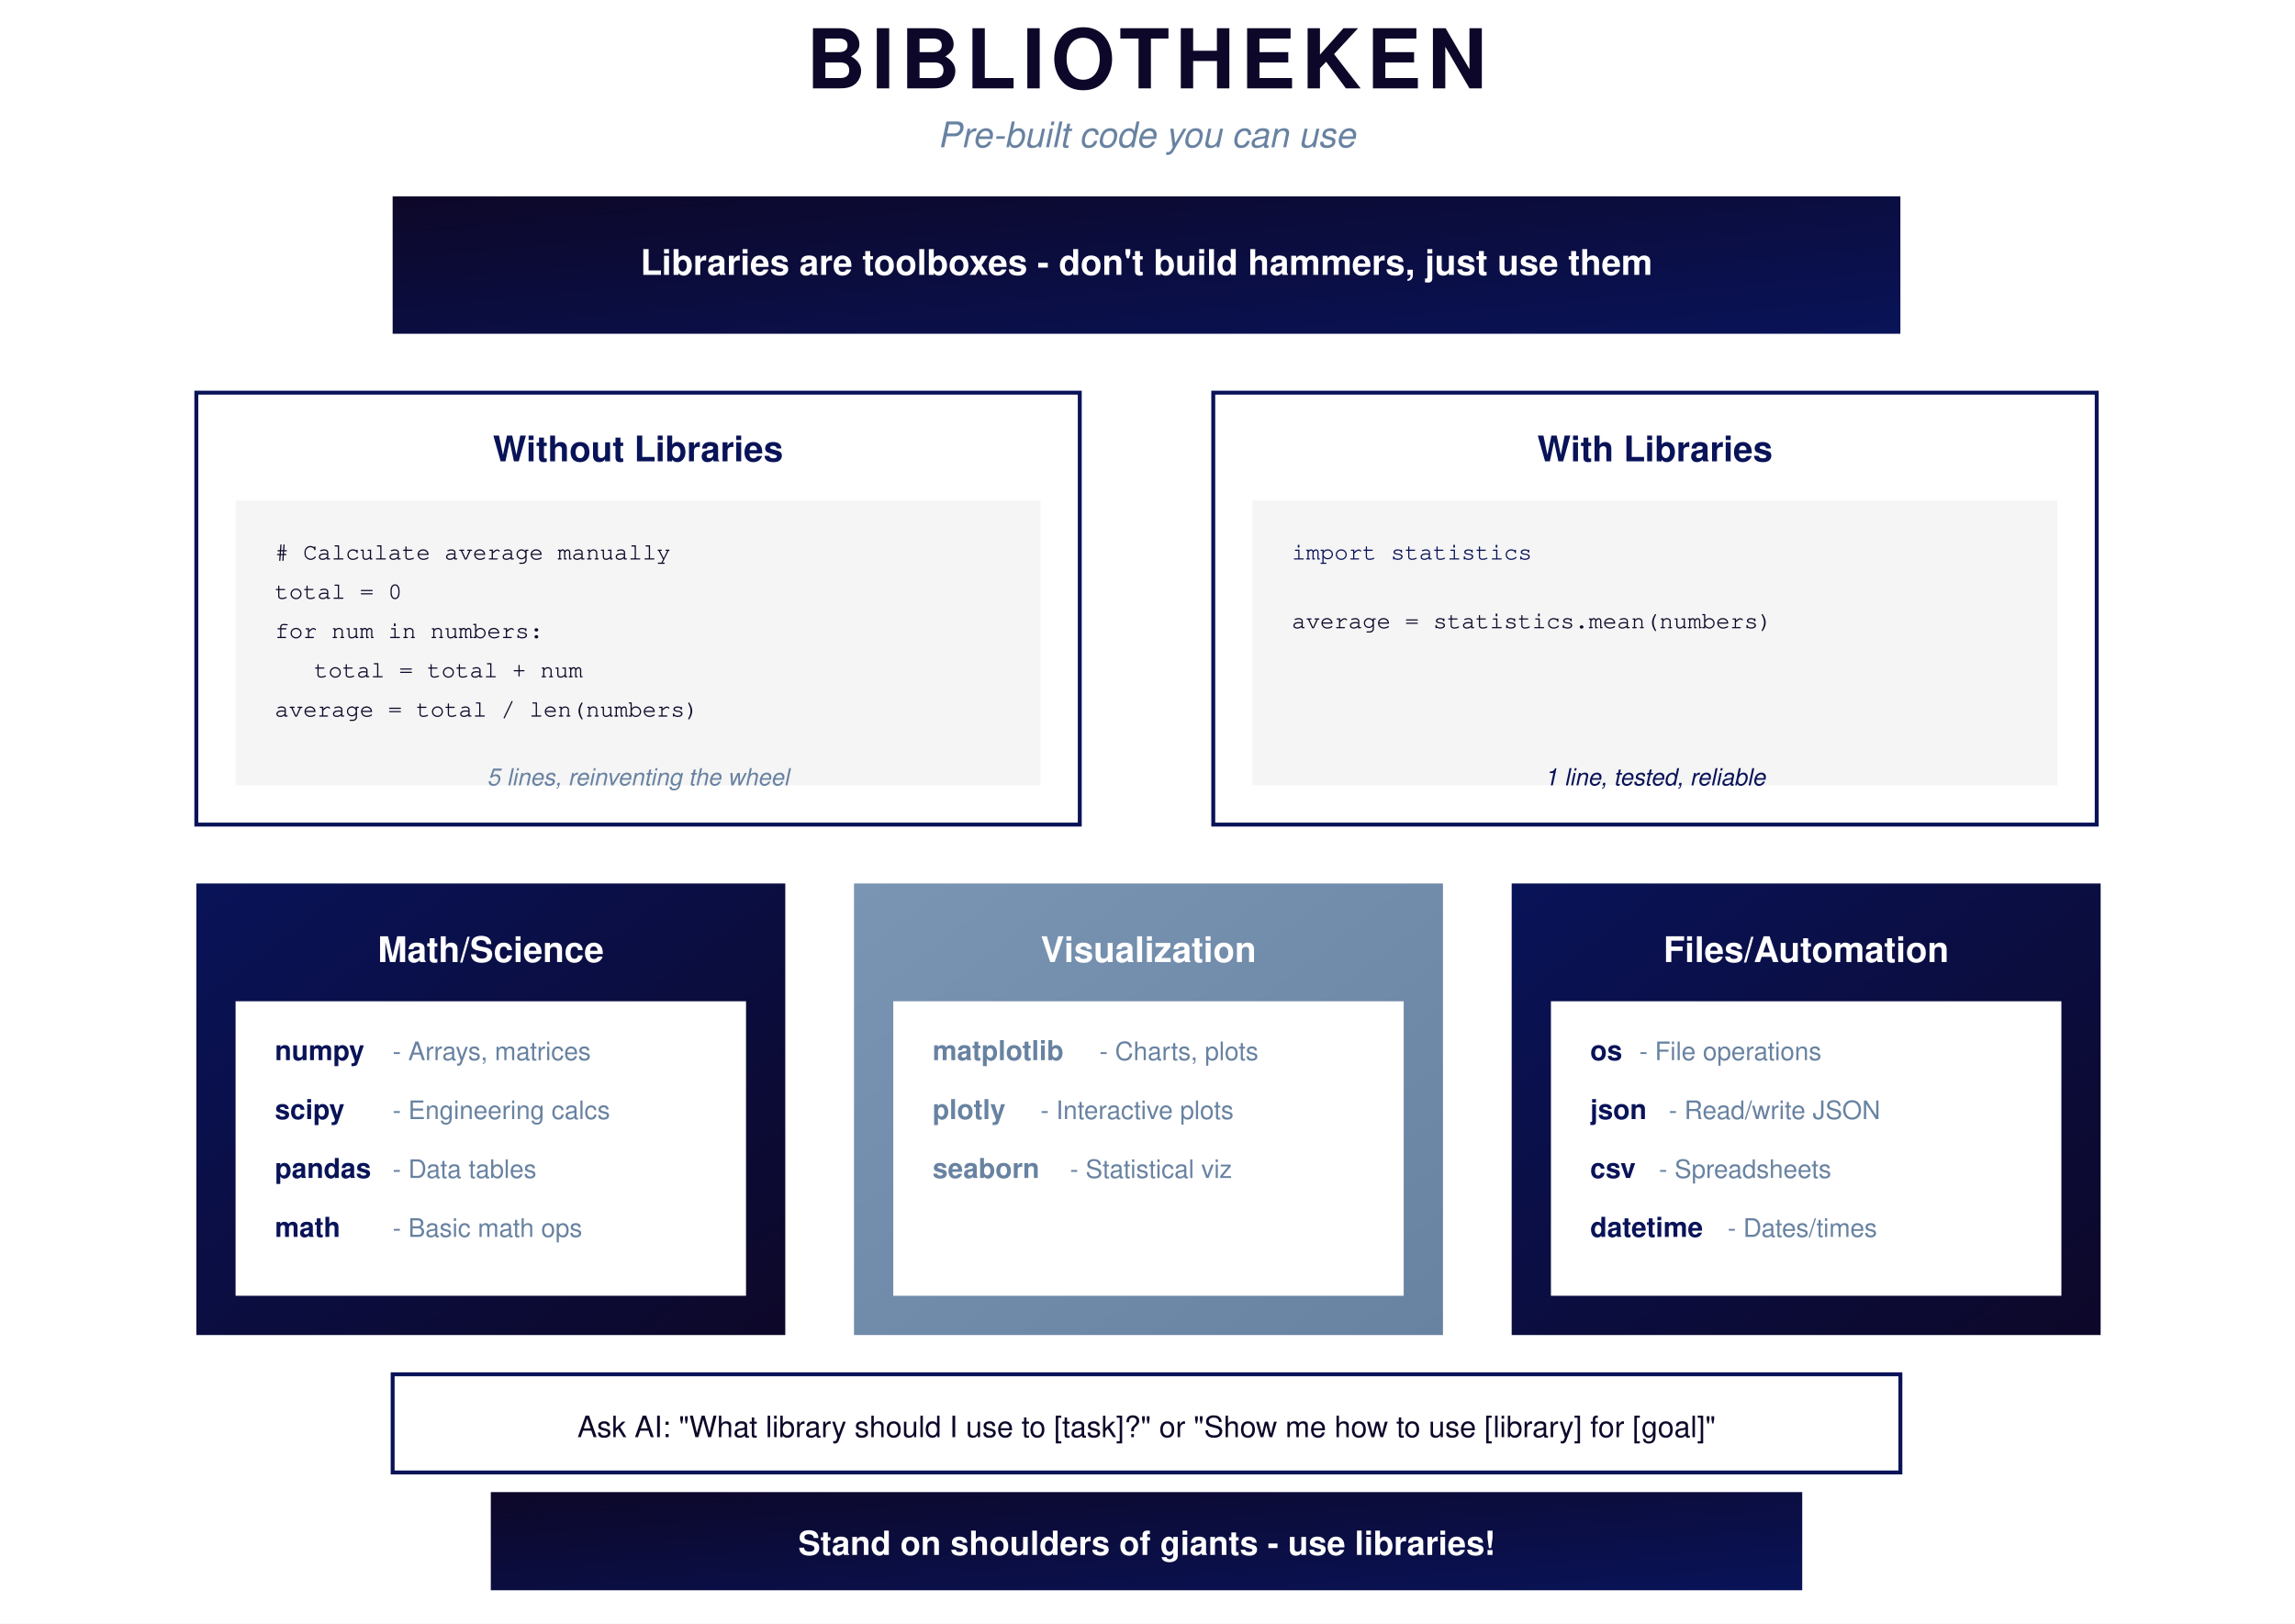
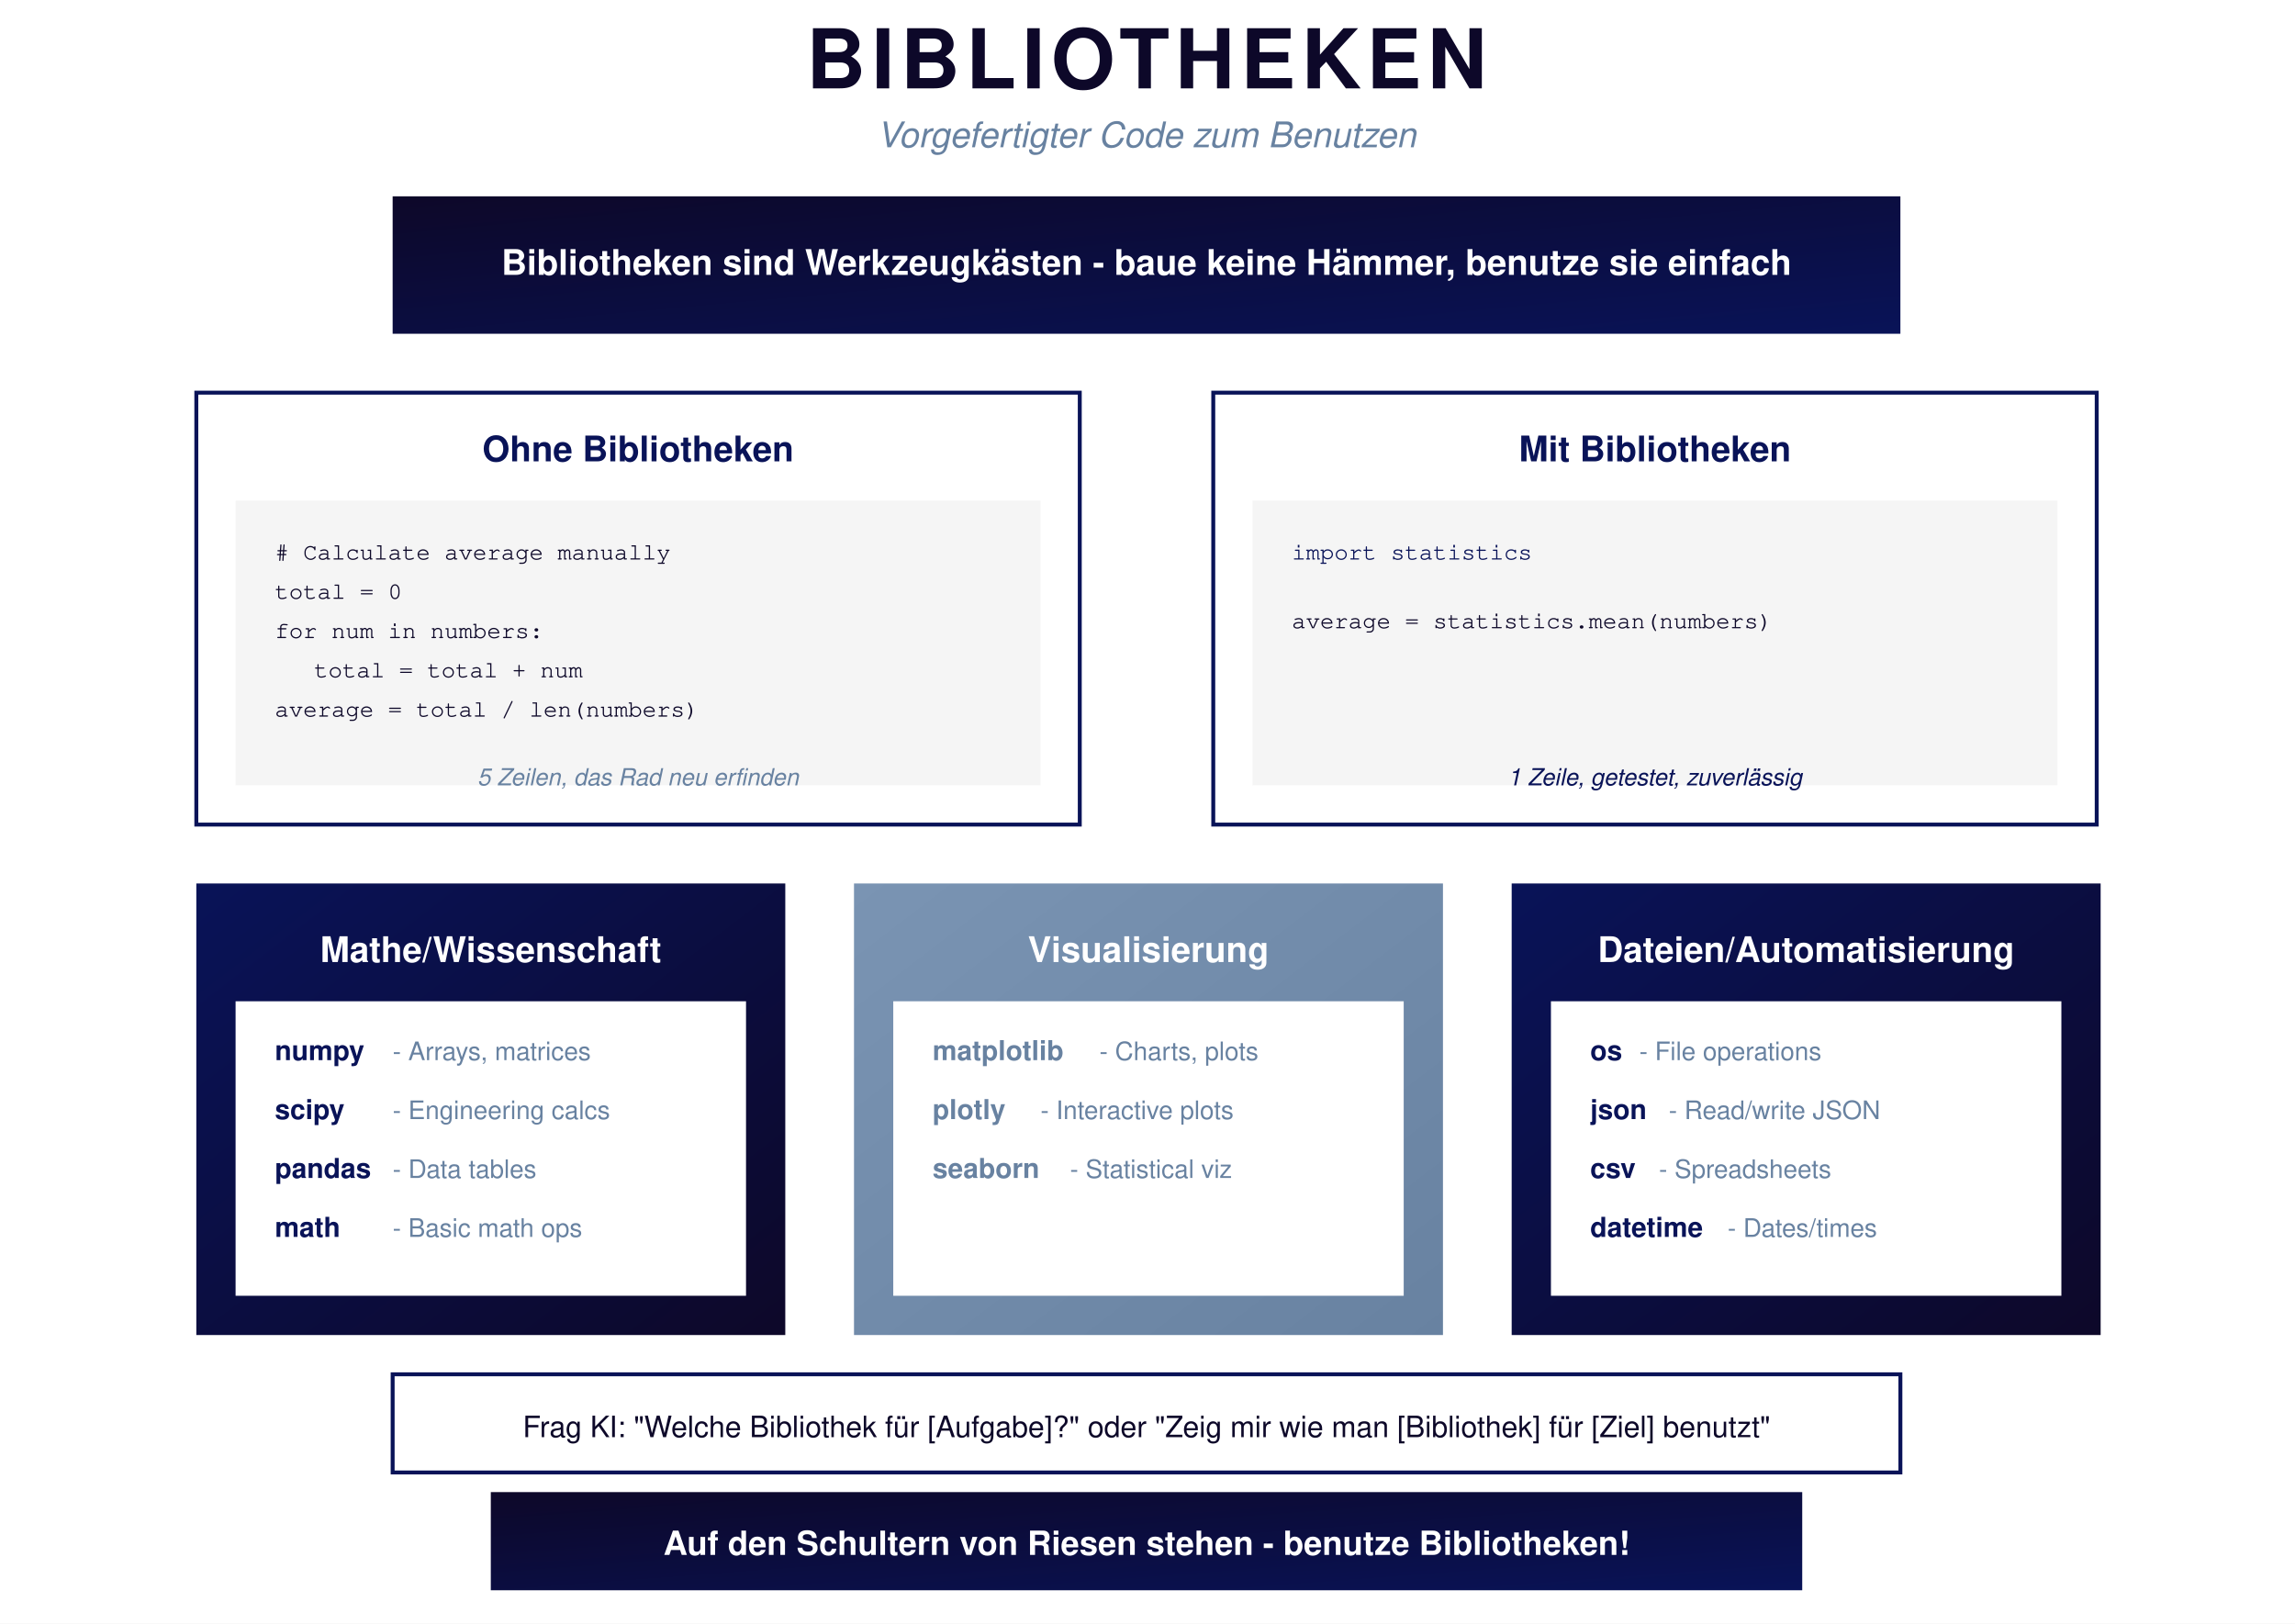
<svg xmlns="http://www.w3.org/2000/svg" viewBox="0 0 1169 827" width="1169" height="827">
  <defs>
    <linearGradient id="goodGreen" x1="0%" y1="0%" x2="100%" y2="100%">
      <stop offset="0%" style="stop-color:#0a7c42" />
      <stop offset="100%" style="stop-color:#065a2f" />
    </linearGradient>
    <linearGradient id="badRed" x1="0%" y1="0%" x2="100%" y2="100%">
      <stop offset="0%" style="stop-color:#b60002" />
      <stop offset="100%" style="stop-color:#690308" />
    </linearGradient>
    <linearGradient id="deepBlue" x1="0%" y1="0%" x2="100%" y2="100%">
      <stop offset="0%" style="stop-color:#091358" />
      <stop offset="100%" style="stop-color:#0d0829" />
    </linearGradient>
    <linearGradient id="aiPurple" x1="0%" y1="0%" x2="100%" y2="100%">
      <stop offset="0%" style="stop-color:#6b21a8" />
      <stop offset="100%" style="stop-color:#4c1d6d" />
    </linearGradient>
    <linearGradient id="steelBlue" x1="0%" y1="0%" x2="100%" y2="100%">
      <stop offset="0%" style="stop-color:#7a94b3" />
      <stop offset="100%" style="stop-color:#6882a1" />
    </linearGradient>
    <linearGradient id="darkNavy" x1="0%" y1="0%" x2="100%" y2="100%">
      <stop offset="0%" style="stop-color:#0d0829" />
      <stop offset="100%" style="stop-color:#091358" />
    </linearGradient>
  </defs>
  <rect width="1169" height="827" fill="#ffffff" />
  <text x="584" y="45" font-family="Helvetica, Arial, sans-serif" font-size="42" font-weight="bold" fill="#0d0829" text-anchor="middle" letter-spacing="3">BIBLIOTHEKEN</text>
-   <text x="584" y="75" font-family="Helvetica, Arial, sans-serif" font-size="18" fill="#6882a1" text-anchor="middle" font-style="italic">Pre-built code you can use</text>
+   <text x="584" y="75" font-family="Helvetica, Arial, sans-serif" font-size="18" fill="#6882a1" text-anchor="middle" font-style="italic">Vorgefertigter Code zum Benutzen</text>
  <rect x="200" y="100" width="768" height="70" fill="url(#darkNavy)" />
-   <text x="584" y="140" font-family="Helvetica, Arial, sans-serif" font-size="18" font-weight="bold" fill="#ffffff" text-anchor="middle">Libraries are toolboxes - don't build hammers, just use them</text>
+   <text x="584" y="140" font-family="Helvetica, Arial, sans-serif" font-size="18" font-weight="bold" fill="#ffffff" text-anchor="middle">Bibliotheken sind Werkzeugkästen - baue keine Hämmer, benutze sie einfach</text>
  <rect x="100" y="200" width="450" height="220" fill="#ffffff" stroke="#091358" stroke-width="2" />
-   <text x="325" y="235" font-family="Helvetica, Arial, sans-serif" font-size="18" font-weight="bold" fill="#091358" text-anchor="middle">Without Libraries</text>
+   <text x="325" y="235" font-family="Helvetica, Arial, sans-serif" font-size="18" font-weight="bold" fill="#091358" text-anchor="middle">Ohne Bibliotheken</text>
  <rect x="120" y="255" width="410" height="145" fill="#f5f5f5" />
  <text x="140" y="285" font-family="Courier, monospace" font-size="12" fill="#0d0829"># Calculate average manually</text>
  <text x="140" y="305" font-family="Courier, monospace" font-size="12" fill="#0d0829">total = 0</text>
  <text x="140" y="325" font-family="Courier, monospace" font-size="12" fill="#0d0829">for num in numbers:</text>
  <text x="160" y="345" font-family="Courier, monospace" font-size="12" fill="#0d0829">total = total + num</text>
  <text x="140" y="365" font-family="Courier, monospace" font-size="12" fill="#0d0829">average = total / len(numbers)</text>
-   <text x="325" y="400" font-family="Helvetica, Arial, sans-serif" font-size="12" fill="#6882a1" text-anchor="middle" font-style="italic">5 lines, reinventing the wheel</text>
+   <text x="325" y="400" font-family="Helvetica, Arial, sans-serif" font-size="12" fill="#6882a1" text-anchor="middle" font-style="italic">5 Zeilen, das Rad neu erfinden</text>
  <rect x="618" y="200" width="450" height="220" fill="#ffffff" stroke="#091358" stroke-width="2" />
-   <text x="843" y="235" font-family="Helvetica, Arial, sans-serif" font-size="18" font-weight="bold" fill="#091358" text-anchor="middle">With Libraries</text>
+   <text x="843" y="235" font-family="Helvetica, Arial, sans-serif" font-size="18" font-weight="bold" fill="#091358" text-anchor="middle">Mit Bibliotheken</text>
  <rect x="638" y="255" width="410" height="145" fill="#f5f5f5" />
  <text x="658" y="285" font-family="Courier, monospace" font-size="12" fill="#091358">import statistics</text>
  <text x="658" y="320" font-family="Courier, monospace" font-size="12" fill="#0d0829">average = statistics.mean(numbers)</text>
-   <text x="843" y="400" font-family="Helvetica, Arial, sans-serif" font-size="12" fill="#091358" text-anchor="middle" font-style="italic">1 line, tested, reliable</text>
+   <text x="843" y="400" font-family="Helvetica, Arial, sans-serif" font-size="12" fill="#091358" text-anchor="middle" font-style="italic">1 Zeile, getestet, zuverlässig</text>
  <rect x="100" y="450" width="300" height="230" fill="url(#deepBlue)" />
-   <text x="250" y="490" font-family="Helvetica, Arial, sans-serif" font-size="18" font-weight="bold" fill="#ffffff" text-anchor="middle">Math/Science</text>
+   <text x="250" y="490" font-family="Helvetica, Arial, sans-serif" font-size="18" font-weight="bold" fill="#ffffff" text-anchor="middle">Mathe/Wissenschaft</text>
  <rect x="120" y="510" width="260" height="150" fill="#ffffff" />
  <text x="140" y="540" font-family="Helvetica, Arial, sans-serif" font-size="14" fill="#091358" font-weight="bold">numpy</text>
  <text x="200" y="540" font-family="Helvetica, Arial, sans-serif" font-size="13" fill="#6882a1">- Arrays, matrices</text>
  <text x="140" y="570" font-family="Helvetica, Arial, sans-serif" font-size="14" fill="#091358" font-weight="bold">scipy</text>
  <text x="200" y="570" font-family="Helvetica, Arial, sans-serif" font-size="13" fill="#6882a1">- Engineering calcs</text>
  <text x="140" y="600" font-family="Helvetica, Arial, sans-serif" font-size="14" fill="#091358" font-weight="bold">pandas</text>
  <text x="200" y="600" font-family="Helvetica, Arial, sans-serif" font-size="13" fill="#6882a1">- Data tables</text>
  <text x="140" y="630" font-family="Helvetica, Arial, sans-serif" font-size="14" fill="#091358" font-weight="bold">math</text>
  <text x="200" y="630" font-family="Helvetica, Arial, sans-serif" font-size="13" fill="#6882a1">- Basic math ops</text>
  <rect x="435" y="450" width="300" height="230" fill="url(#steelBlue)" />
-   <text x="585" y="490" font-family="Helvetica, Arial, sans-serif" font-size="18" font-weight="bold" fill="#ffffff" text-anchor="middle">Visualization</text>
+   <text x="585" y="490" font-family="Helvetica, Arial, sans-serif" font-size="18" font-weight="bold" fill="#ffffff" text-anchor="middle">Visualisierung</text>
  <rect x="455" y="510" width="260" height="150" fill="#ffffff" />
  <text x="475" y="540" font-family="Helvetica, Arial, sans-serif" font-size="14" fill="#6882a1" font-weight="bold">matplotlib</text>
  <text x="560" y="540" font-family="Helvetica, Arial, sans-serif" font-size="13" fill="#6882a1">- Charts, plots</text>
  <text x="475" y="570" font-family="Helvetica, Arial, sans-serif" font-size="14" fill="#6882a1" font-weight="bold">plotly</text>
  <text x="530" y="570" font-family="Helvetica, Arial, sans-serif" font-size="13" fill="#6882a1">- Interactive plots</text>
  <text x="475" y="600" font-family="Helvetica, Arial, sans-serif" font-size="14" fill="#6882a1" font-weight="bold">seaborn</text>
  <text x="545" y="600" font-family="Helvetica, Arial, sans-serif" font-size="13" fill="#6882a1">- Statistical viz</text>
  <rect x="770" y="450" width="300" height="230" fill="url(#deepBlue)" />
-   <text x="920" y="490" font-family="Helvetica, Arial, sans-serif" font-size="18" font-weight="bold" fill="#ffffff" text-anchor="middle">Files/Automation</text>
+   <text x="920" y="490" font-family="Helvetica, Arial, sans-serif" font-size="18" font-weight="bold" fill="#ffffff" text-anchor="middle">Dateien/Automatisierung</text>
  <rect x="790" y="510" width="260" height="150" fill="#ffffff" />
  <text x="810" y="540" font-family="Helvetica, Arial, sans-serif" font-size="14" fill="#091358" font-weight="bold">os</text>
  <text x="835" y="540" font-family="Helvetica, Arial, sans-serif" font-size="13" fill="#6882a1">- File operations</text>
  <text x="810" y="570" font-family="Helvetica, Arial, sans-serif" font-size="14" fill="#091358" font-weight="bold">json</text>
  <text x="850" y="570" font-family="Helvetica, Arial, sans-serif" font-size="13" fill="#6882a1">- Read/write JSON</text>
  <text x="810" y="600" font-family="Helvetica, Arial, sans-serif" font-size="14" fill="#091358" font-weight="bold">csv</text>
  <text x="845" y="600" font-family="Helvetica, Arial, sans-serif" font-size="13" fill="#6882a1">- Spreadsheets</text>
  <text x="810" y="630" font-family="Helvetica, Arial, sans-serif" font-size="14" fill="#091358" font-weight="bold">datetime</text>
  <text x="880" y="630" font-family="Helvetica, Arial, sans-serif" font-size="13" fill="#6882a1">- Dates/times</text>
  <rect x="200" y="700" width="768" height="50" fill="#ffffff" stroke="#091358" stroke-width="2" />
-   <text x="584" y="732" font-family="Helvetica, Arial, sans-serif" font-size="15" fill="#0d0829" text-anchor="middle">Ask AI: "What library should I use to [task]?" or "Show me how to use [library] for [goal]"</text>
+   <text x="584" y="732" font-family="Helvetica, Arial, sans-serif" font-size="15" fill="#0d0829" text-anchor="middle">Frag KI: "Welche Bibliothek für [Aufgabe]?" oder "Zeig mir wie man [Bibliothek] für [Ziel] benutzt"</text>
  <rect x="250" y="760" width="668" height="50" fill="url(#darkNavy)" />
-   <text x="584" y="792" font-family="Helvetica, Arial, sans-serif" font-size="17" font-weight="bold" fill="#ffffff" text-anchor="middle">Stand on shoulders of giants - use libraries!</text>
+   <text x="584" y="792" font-family="Helvetica, Arial, sans-serif" font-size="17" font-weight="bold" fill="#ffffff" text-anchor="middle">Auf den Schultern von Riesen stehen - benutze Bibliotheken!</text>
</svg>
